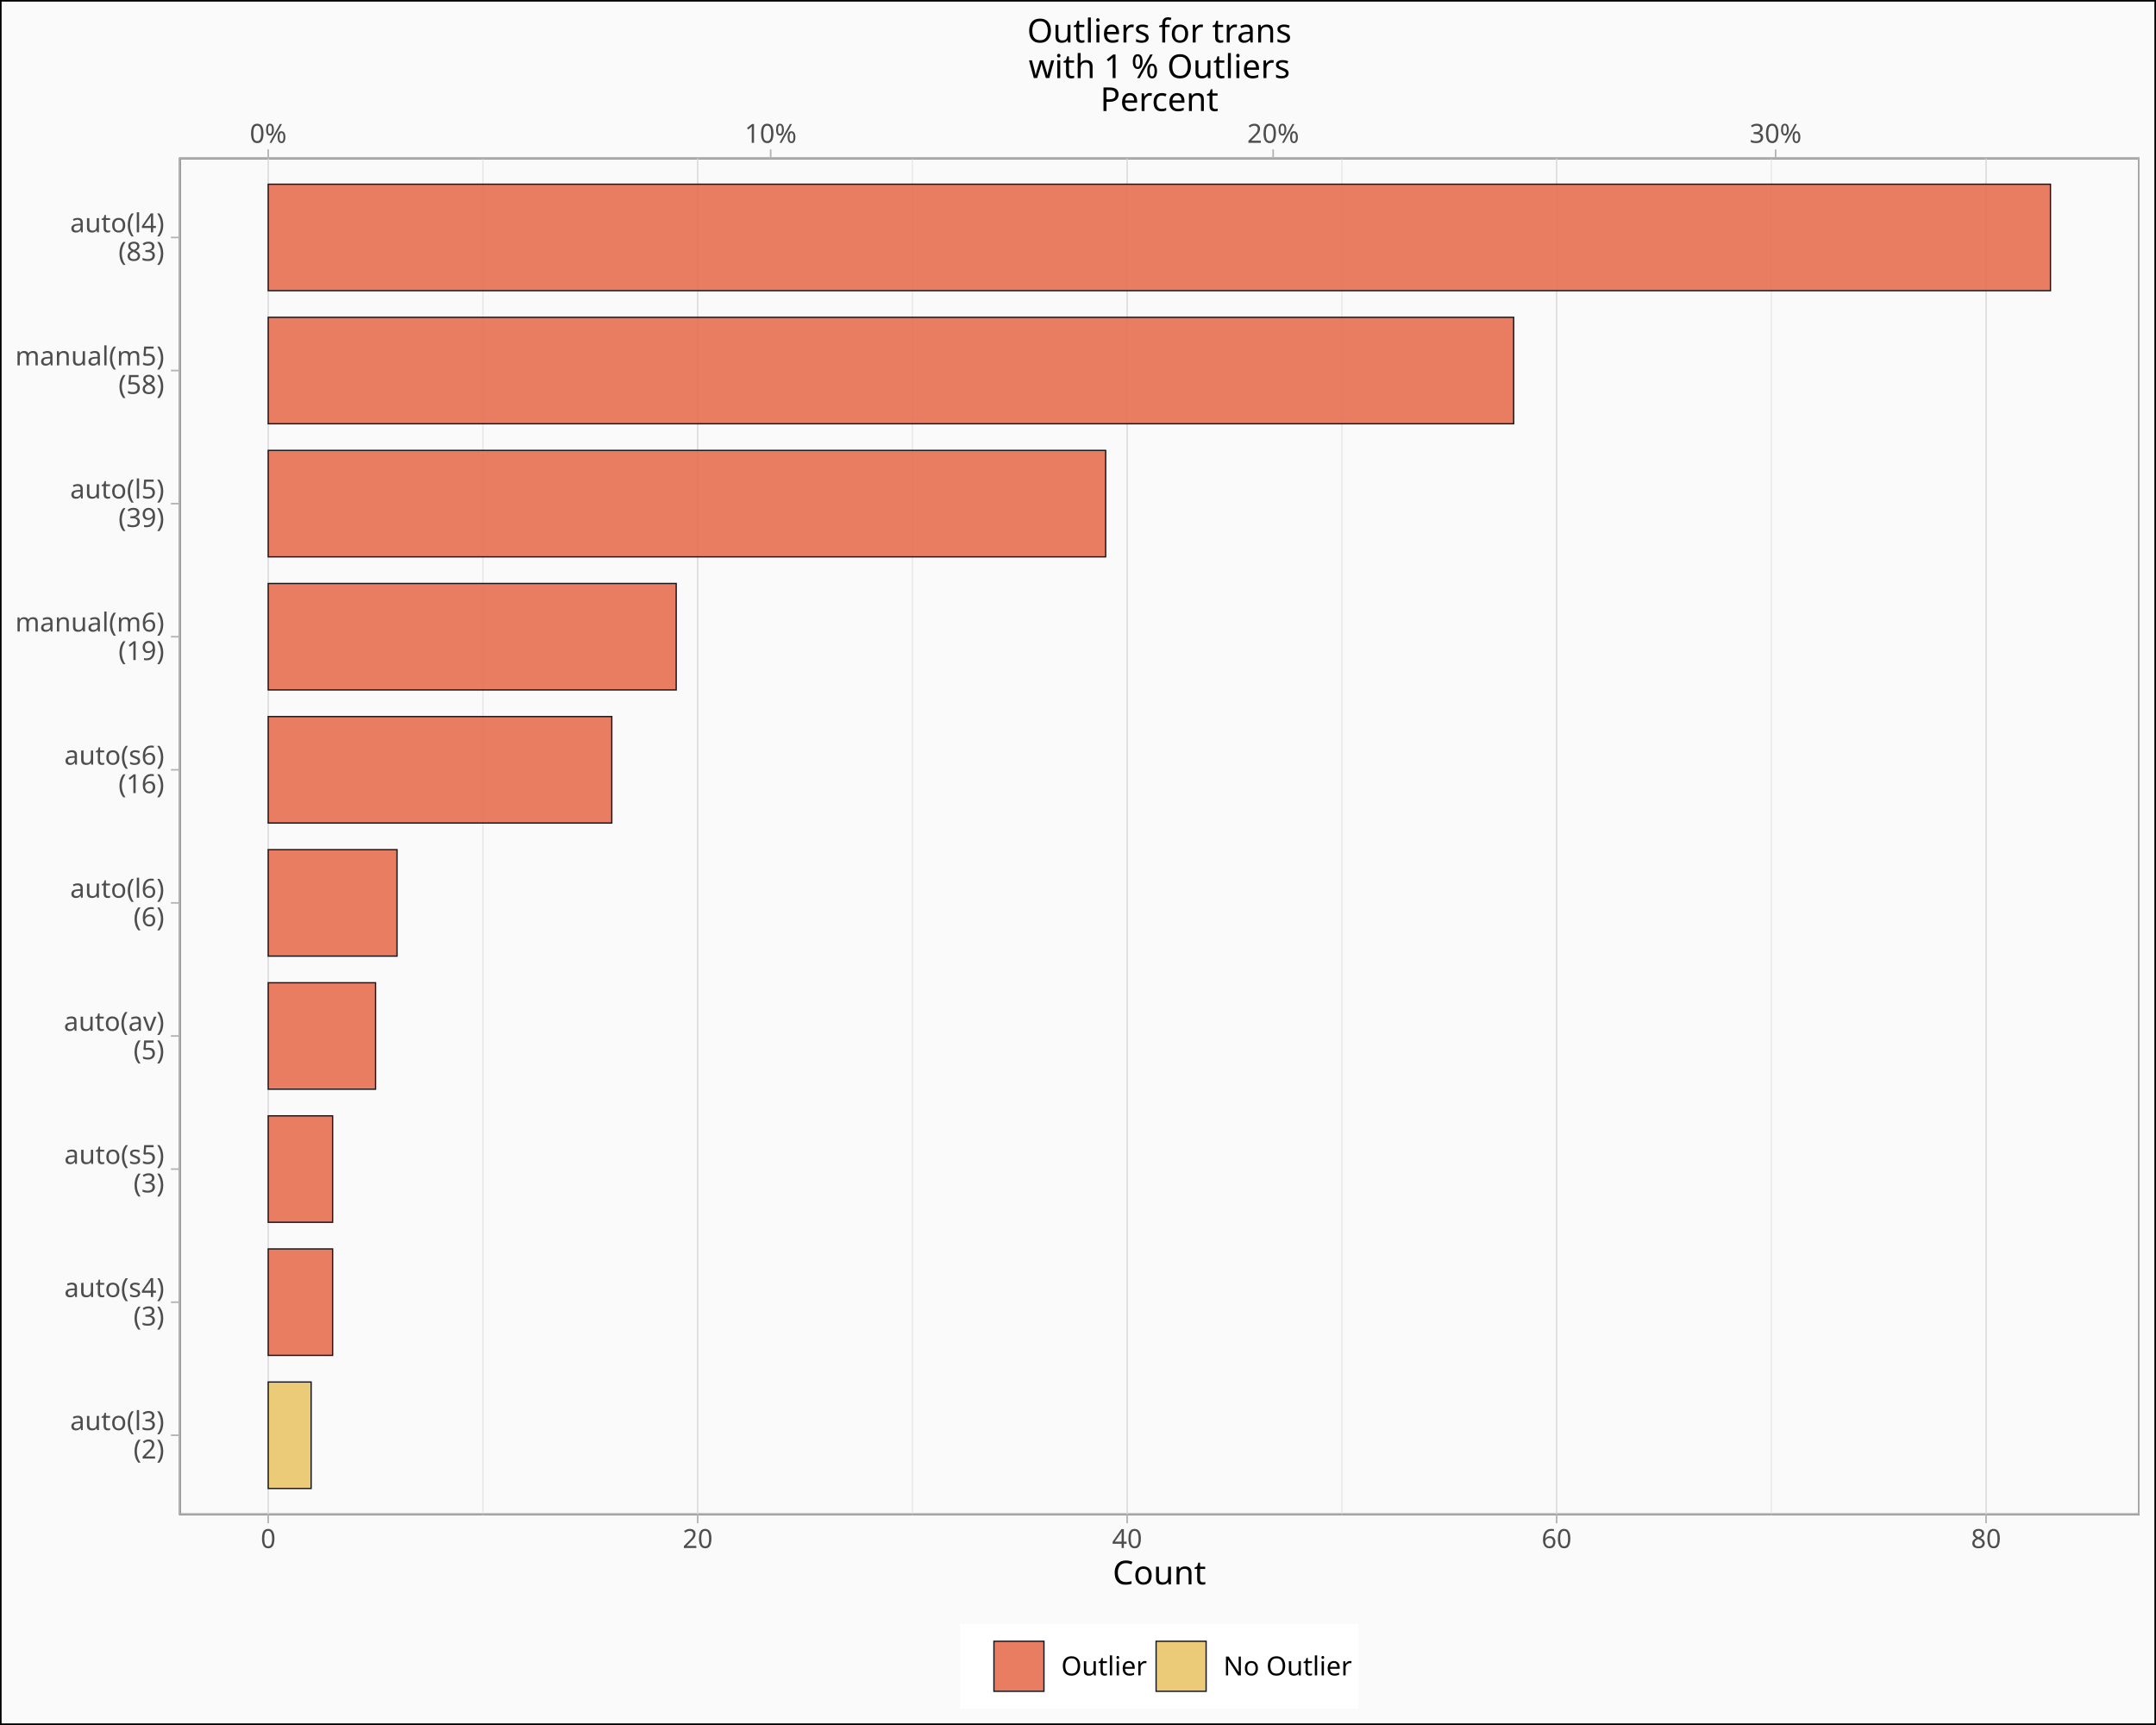
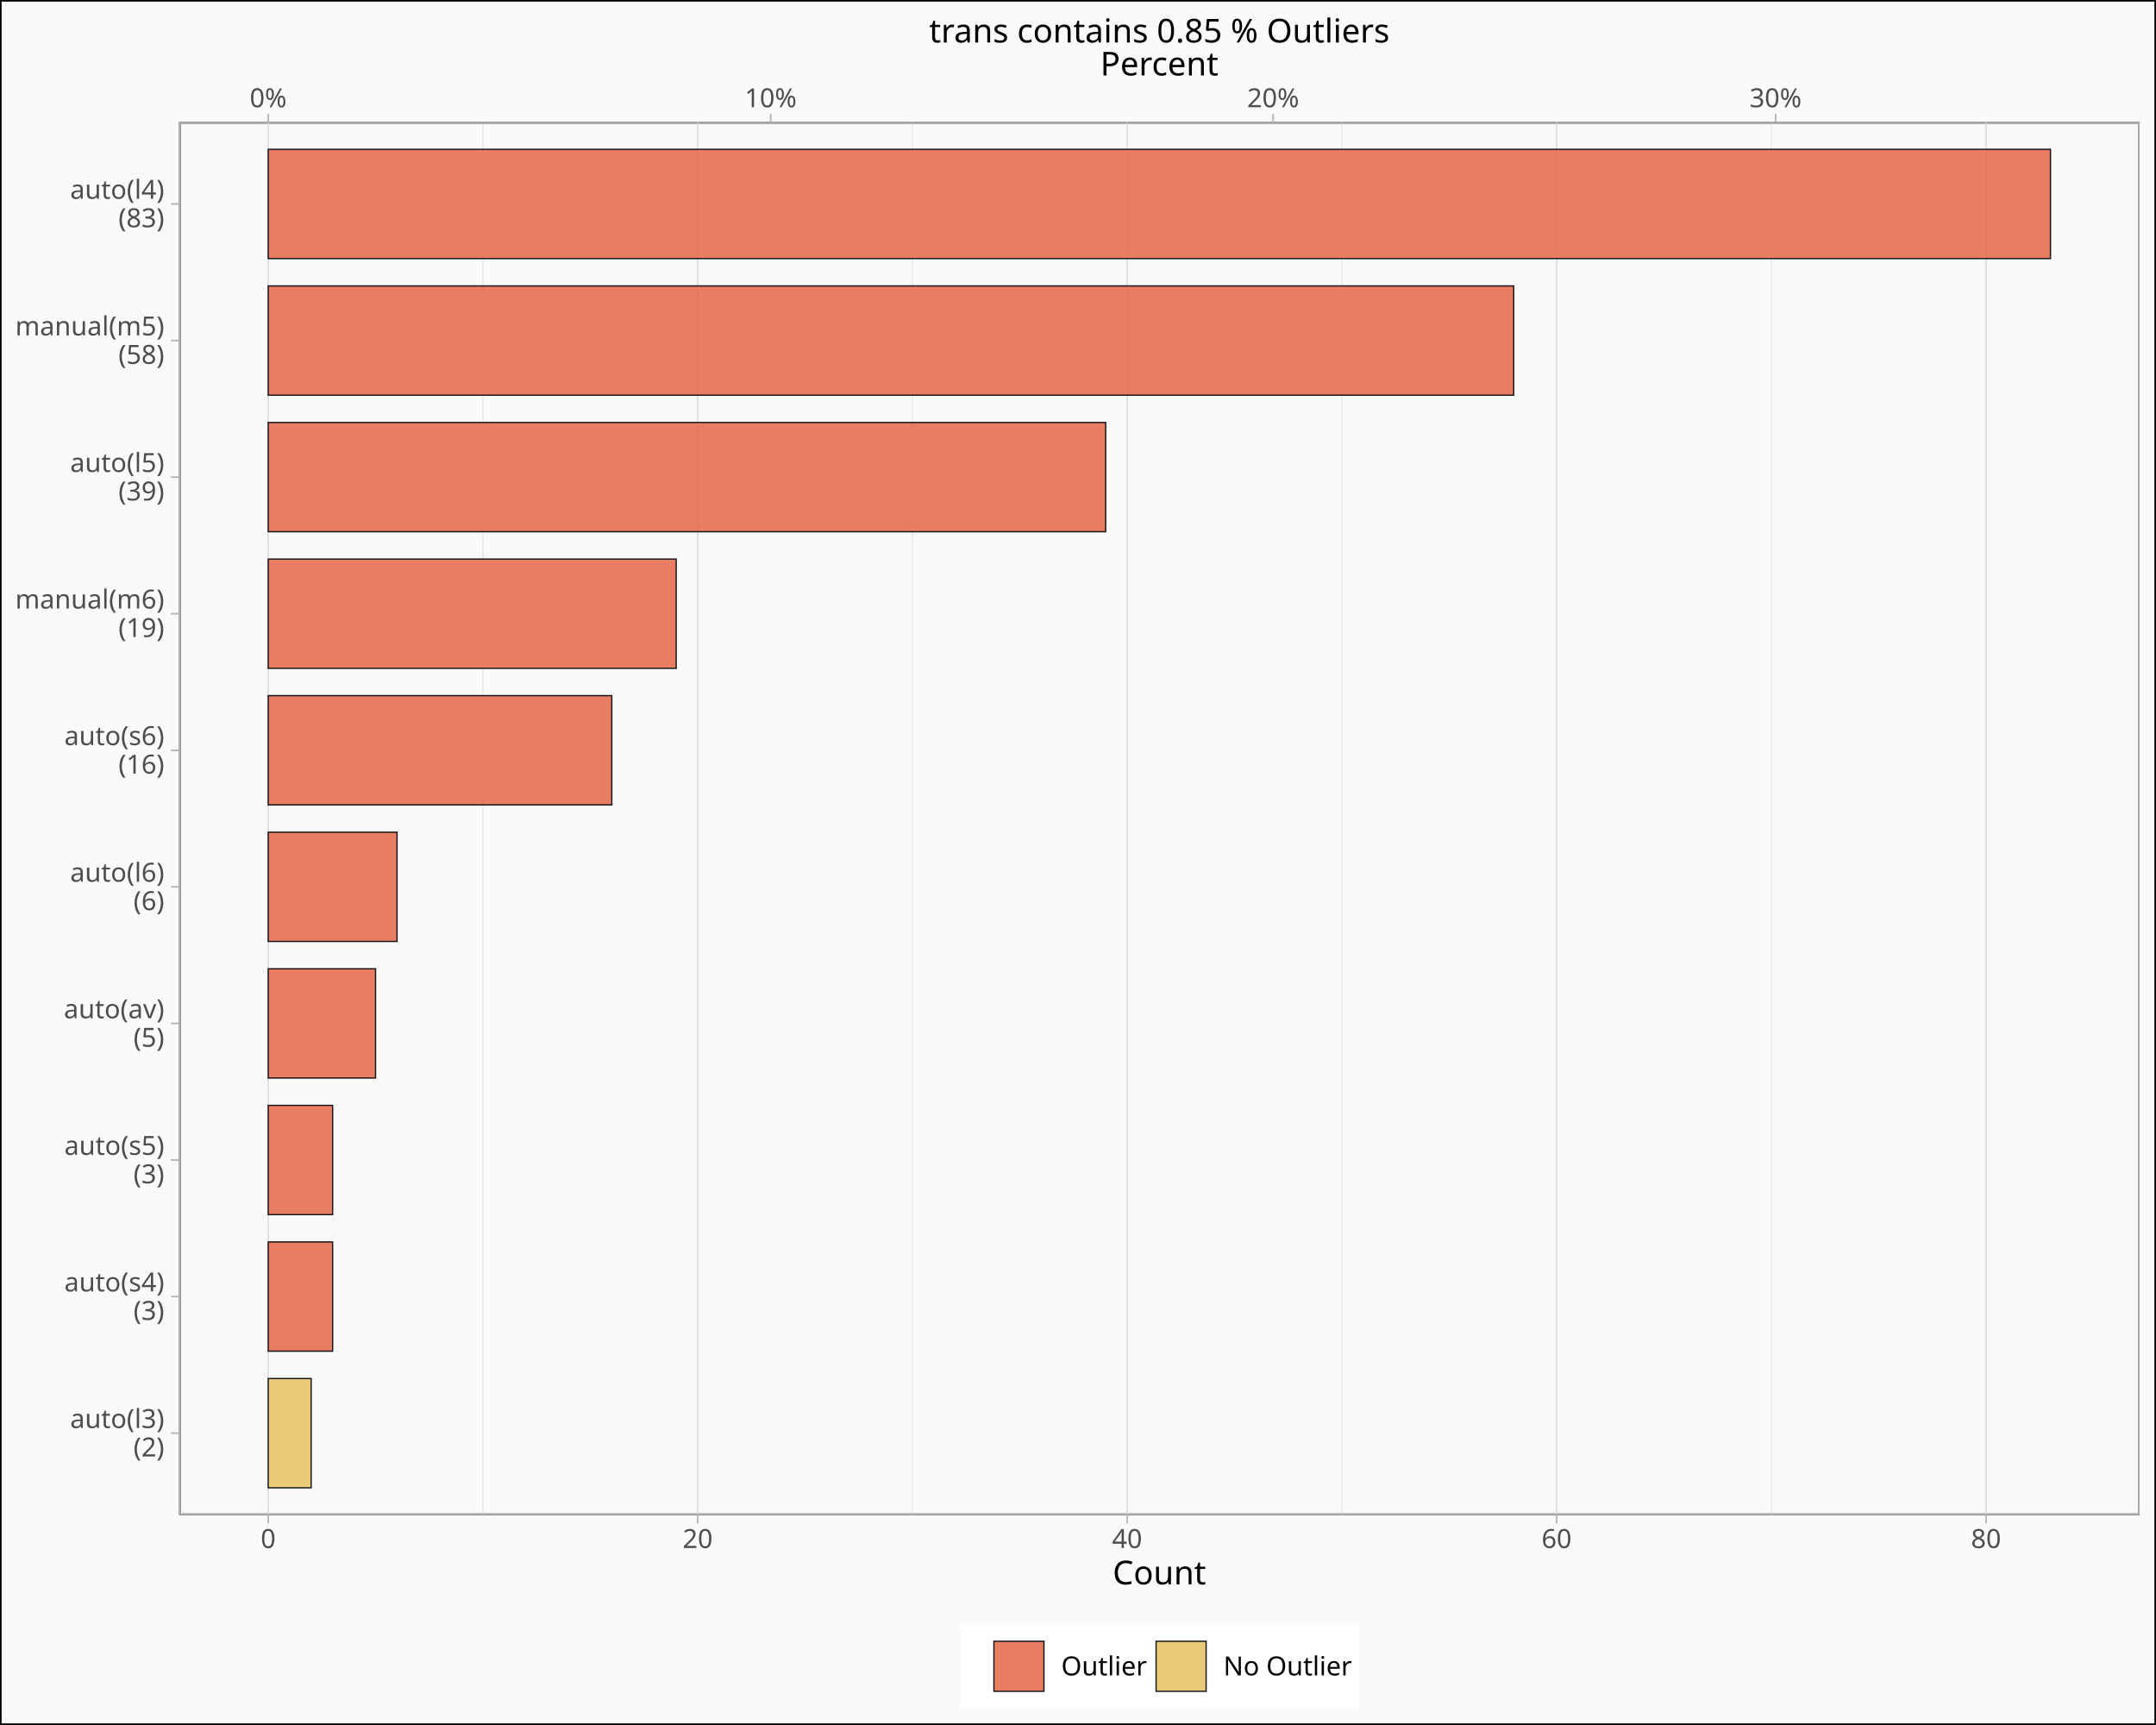
<svg xmlns="http://www.w3.org/2000/svg" class="svglite" data-engine-version="2.0" width="720.00pt" height="576.00pt" viewBox="0 0 720.00 576.00">
  <defs>
    <style type="text/css">
    .svglite line, .svglite polyline, .svglite polygon, .svglite path, .svglite rect, .svglite circle {
      fill: none;
      stroke: #000000;
      stroke-linecap: round;
      stroke-linejoin: round;
      stroke-miterlimit: 10.00;
    }
  </style>
  </defs>
  <rect width="100%" height="100%" style="stroke: none; fill: #FFFFFF;" />
  <defs>
    <clipPath id="cpMC4wMHw3MjAuMDB8MC4wMHw1NzYuMDA=">
      <rect x="0.00" y="0.00" width="720.00" height="576.00" />
    </clipPath>
  </defs>
  <g clip-path="url(#cpMC4wMHw3MjAuMDB8MC4wMHw1NzYuMDA=)">
    <rect x="0.00" y="0.00" width="720.00" height="576.00" style="stroke-width: 1.07; fill: #FAFAFA;" />
  </g>
  <defs>
-     <clipPath id="cpNTkuODF8NzE0LjUyfDUyLjYyfDUwNS45MQ==">
-       <rect x="59.81" y="52.62" width="654.71" height="453.29" />
+     <clipPath id="cpNTkuODF8NzE0LjUyfDQwLjc0fDUwNS45MQ==">
+       <rect x="59.81" y="40.74" width="654.71" height="465.17" />
    </clipPath>
  </defs>
-   <g clip-path="url(#cpNTkuODF8NzE0LjUyfDUyLjYyfDUwNS45MQ==)">
-     <rect x="59.81" y="52.62" width="654.71" height="453.29" style="stroke-width: 1.07; fill: #FAFAFA;" />
-     <polyline points="161.28,505.91 161.28,52.62 " style="stroke-width: 0.27; stroke: #DEDEDE; stroke-linecap: butt;" />
-     <polyline points="304.70,505.91 304.70,52.62 " style="stroke-width: 0.27; stroke: #DEDEDE; stroke-linecap: butt;" />
-     <polyline points="448.12,505.91 448.12,52.62 " style="stroke-width: 0.27; stroke: #DEDEDE; stroke-linecap: butt;" />
-     <polyline points="591.54,505.91 591.54,52.62 " style="stroke-width: 0.27; stroke: #DEDEDE; stroke-linecap: butt;" />
-     <polyline points="89.57,505.91 89.57,52.62 " style="stroke-width: 0.53; stroke: #DEDEDE; stroke-linecap: butt;" />
-     <polyline points="232.99,505.91 232.99,52.62 " style="stroke-width: 0.53; stroke: #DEDEDE; stroke-linecap: butt;" />
-     <polyline points="376.41,505.91 376.41,52.62 " style="stroke-width: 0.53; stroke: #DEDEDE; stroke-linecap: butt;" />
-     <polyline points="519.83,505.91 519.83,52.62 " style="stroke-width: 0.53; stroke: #DEDEDE; stroke-linecap: butt;" />
-     <polyline points="663.25,505.91 663.25,52.62 " style="stroke-width: 0.53; stroke: #DEDEDE; stroke-linecap: butt;" />
-     <rect x="89.57" y="328.15" width="35.85" height="35.55" style="stroke-width: 0.43; stroke: #16161D; stroke-linecap: butt; stroke-linejoin: miter; fill: #E76F51; fill-opacity: 0.90;" />
-     <rect x="89.57" y="461.47" width="14.34" height="35.55" style="stroke-width: 0.43; stroke: #16161D; stroke-linecap: butt; stroke-linejoin: miter; fill: #E9C46A; fill-opacity: 0.90;" />
-     <rect x="89.57" y="61.51" width="595.19" height="35.55" style="stroke-width: 0.43; stroke: #16161D; stroke-linecap: butt; stroke-linejoin: miter; fill: #E76F51; fill-opacity: 0.90;" />
-     <rect x="89.57" y="150.39" width="279.67" height="35.55" style="stroke-width: 0.43; stroke: #16161D; stroke-linecap: butt; stroke-linejoin: miter; fill: #E76F51; fill-opacity: 0.90;" />
-     <rect x="89.57" y="283.71" width="43.03" height="35.55" style="stroke-width: 0.43; stroke: #16161D; stroke-linecap: butt; stroke-linejoin: miter; fill: #E76F51; fill-opacity: 0.90;" />
-     <rect x="89.57" y="417.03" width="21.51" height="35.55" style="stroke-width: 0.43; stroke: #16161D; stroke-linecap: butt; stroke-linejoin: miter; fill: #E76F51; fill-opacity: 0.90;" />
-     <rect x="89.57" y="372.59" width="21.51" height="35.55" style="stroke-width: 0.43; stroke: #16161D; stroke-linecap: butt; stroke-linejoin: miter; fill: #E76F51; fill-opacity: 0.90;" />
-     <rect x="89.57" y="239.27" width="114.74" height="35.55" style="stroke-width: 0.43; stroke: #16161D; stroke-linecap: butt; stroke-linejoin: miter; fill: #E76F51; fill-opacity: 0.90;" />
-     <rect x="89.57" y="105.95" width="415.92" height="35.55" style="stroke-width: 0.43; stroke: #16161D; stroke-linecap: butt; stroke-linejoin: miter; fill: #E76F51; fill-opacity: 0.90;" />
-     <rect x="89.57" y="194.83" width="136.25" height="35.55" style="stroke-width: 0.43; stroke: #16161D; stroke-linecap: butt; stroke-linejoin: miter; fill: #E76F51; fill-opacity: 0.90;" />
-     <rect x="59.81" y="52.62" width="654.71" height="453.29" style="stroke-width: 1.07; stroke: #B3B3B3;" />
+   <g clip-path="url(#cpNTkuODF8NzE0LjUyfDQwLjc0fDUwNS45MQ==)">
+     <rect x="59.81" y="40.74" width="654.71" height="465.17" style="stroke-width: 1.07; fill: #FAFAFA;" />
+     <polyline points="161.28,505.91 161.28,40.74 " style="stroke-width: 0.27; stroke: #DEDEDE; stroke-linecap: butt;" />
+     <polyline points="304.70,505.91 304.70,40.74 " style="stroke-width: 0.27; stroke: #DEDEDE; stroke-linecap: butt;" />
+     <polyline points="448.12,505.91 448.12,40.74 " style="stroke-width: 0.27; stroke: #DEDEDE; stroke-linecap: butt;" />
+     <polyline points="591.54,505.91 591.54,40.74 " style="stroke-width: 0.27; stroke: #DEDEDE; stroke-linecap: butt;" />
+     <polyline points="89.57,505.91 89.57,40.74 " style="stroke-width: 0.53; stroke: #DEDEDE; stroke-linecap: butt;" />
+     <polyline points="232.99,505.91 232.99,40.74 " style="stroke-width: 0.53; stroke: #DEDEDE; stroke-linecap: butt;" />
+     <polyline points="376.41,505.91 376.41,40.74 " style="stroke-width: 0.53; stroke: #DEDEDE; stroke-linecap: butt;" />
+     <polyline points="519.83,505.91 519.83,40.74 " style="stroke-width: 0.53; stroke: #DEDEDE; stroke-linecap: butt;" />
+     <polyline points="663.25,505.91 663.25,40.74 " style="stroke-width: 0.53; stroke: #DEDEDE; stroke-linecap: butt;" />
+     <rect x="89.57" y="323.49" width="35.85" height="36.48" style="stroke-width: 0.43; stroke: #16161D; stroke-linecap: butt; stroke-linejoin: miter; fill: #E76F51; fill-opacity: 0.90;" />
+     <rect x="89.57" y="460.31" width="14.34" height="36.48" style="stroke-width: 0.43; stroke: #16161D; stroke-linecap: butt; stroke-linejoin: miter; fill: #E9C46A; fill-opacity: 0.90;" />
+     <rect x="89.57" y="49.86" width="595.19" height="36.48" style="stroke-width: 0.43; stroke: #16161D; stroke-linecap: butt; stroke-linejoin: miter; fill: #E76F51; fill-opacity: 0.90;" />
+     <rect x="89.57" y="141.07" width="279.67" height="36.48" style="stroke-width: 0.43; stroke: #16161D; stroke-linecap: butt; stroke-linejoin: miter; fill: #E76F51; fill-opacity: 0.90;" />
+     <rect x="89.57" y="277.89" width="43.03" height="36.48" style="stroke-width: 0.43; stroke: #16161D; stroke-linecap: butt; stroke-linejoin: miter; fill: #E76F51; fill-opacity: 0.90;" />
+     <rect x="89.57" y="414.70" width="21.51" height="36.48" style="stroke-width: 0.43; stroke: #16161D; stroke-linecap: butt; stroke-linejoin: miter; fill: #E76F51; fill-opacity: 0.90;" />
+     <rect x="89.57" y="369.10" width="21.51" height="36.48" style="stroke-width: 0.43; stroke: #16161D; stroke-linecap: butt; stroke-linejoin: miter; fill: #E76F51; fill-opacity: 0.90;" />
+     <rect x="89.57" y="232.28" width="114.74" height="36.48" style="stroke-width: 0.43; stroke: #16161D; stroke-linecap: butt; stroke-linejoin: miter; fill: #E76F51; fill-opacity: 0.90;" />
+     <rect x="89.57" y="95.47" width="415.92" height="36.48" style="stroke-width: 0.43; stroke: #16161D; stroke-linecap: butt; stroke-linejoin: miter; fill: #E76F51; fill-opacity: 0.90;" />
+     <rect x="89.57" y="186.68" width="136.25" height="36.48" style="stroke-width: 0.43; stroke: #16161D; stroke-linecap: butt; stroke-linejoin: miter; fill: #E76F51; fill-opacity: 0.90;" />
+     <rect x="59.81" y="40.74" width="654.71" height="465.17" style="stroke-width: 1.07; stroke: #B3B3B3;" />
  </g>
  <g clip-path="url(#cpMC4wMHw3MjAuMDB8MC4wMHw1NzYuMDA=)">
-     <text x="89.57" y="47.69" text-anchor="middle" style="font-size: 8.80px; fill: #4D4D4D; font-family: sans;" textLength="12.72px" lengthAdjust="spacingAndGlyphs">0%</text>
-     <text x="257.37" y="47.69" text-anchor="middle" style="font-size: 8.80px; fill: #4D4D4D; font-family: sans;" textLength="17.61px" lengthAdjust="spacingAndGlyphs">10%</text>
-     <text x="425.17" y="47.69" text-anchor="middle" style="font-size: 8.80px; fill: #4D4D4D; font-family: sans;" textLength="17.61px" lengthAdjust="spacingAndGlyphs">20%</text>
-     <text x="592.97" y="47.69" text-anchor="middle" style="font-size: 8.80px; fill: #4D4D4D; font-family: sans;" textLength="17.61px" lengthAdjust="spacingAndGlyphs">30%</text>
-     <polyline points="89.57,52.62 89.57,49.88 " style="stroke-width: 0.53; stroke: #B3B3B3; stroke-linecap: butt;" />
-     <polyline points="257.37,52.62 257.37,49.88 " style="stroke-width: 0.53; stroke: #B3B3B3; stroke-linecap: butt;" />
-     <polyline points="425.17,52.62 425.17,49.88 " style="stroke-width: 0.53; stroke: #B3B3B3; stroke-linecap: butt;" />
-     <polyline points="592.97,52.62 592.97,49.88 " style="stroke-width: 0.53; stroke: #B3B3B3; stroke-linecap: butt;" />
-     <text x="54.88" y="477.53" text-anchor="end" style="font-size: 8.80px; fill: #4D4D4D; font-family: sans;" textLength="32.28px" lengthAdjust="spacingAndGlyphs">auto(l3) </text>
-     <text x="54.88" y="487.03" text-anchor="end" style="font-size: 8.80px; fill: #4D4D4D; font-family: sans;" textLength="10.76px" lengthAdjust="spacingAndGlyphs">(2)</text>
-     <text x="54.88" y="433.09" text-anchor="end" style="font-size: 8.80px; fill: #4D4D4D; font-family: sans;" textLength="34.73px" lengthAdjust="spacingAndGlyphs">auto(s4) </text>
-     <text x="54.88" y="442.59" text-anchor="end" style="font-size: 8.80px; fill: #4D4D4D; font-family: sans;" textLength="10.76px" lengthAdjust="spacingAndGlyphs">(3)</text>
-     <text x="54.88" y="388.65" text-anchor="end" style="font-size: 8.80px; fill: #4D4D4D; font-family: sans;" textLength="34.73px" lengthAdjust="spacingAndGlyphs">auto(s5) </text>
-     <text x="54.88" y="398.15" text-anchor="end" style="font-size: 8.80px; fill: #4D4D4D; font-family: sans;" textLength="10.76px" lengthAdjust="spacingAndGlyphs">(3)</text>
-     <text x="54.88" y="344.20" text-anchor="end" style="font-size: 8.80px; fill: #4D4D4D; font-family: sans;" textLength="34.73px" lengthAdjust="spacingAndGlyphs">auto(av) </text>
-     <text x="54.88" y="353.71" text-anchor="end" style="font-size: 8.80px; fill: #4D4D4D; font-family: sans;" textLength="10.76px" lengthAdjust="spacingAndGlyphs">(5)</text>
-     <text x="54.88" y="299.76" text-anchor="end" style="font-size: 8.80px; fill: #4D4D4D; font-family: sans;" textLength="32.28px" lengthAdjust="spacingAndGlyphs">auto(l6) </text>
-     <text x="54.88" y="309.27" text-anchor="end" style="font-size: 8.80px; fill: #4D4D4D; font-family: sans;" textLength="10.76px" lengthAdjust="spacingAndGlyphs">(6)</text>
-     <text x="54.88" y="255.32" text-anchor="end" style="font-size: 8.80px; fill: #4D4D4D; font-family: sans;" textLength="34.73px" lengthAdjust="spacingAndGlyphs">auto(s6) </text>
-     <text x="54.88" y="264.83" text-anchor="end" style="font-size: 8.80px; fill: #4D4D4D; font-family: sans;" textLength="15.65px" lengthAdjust="spacingAndGlyphs">(16)</text>
-     <text x="54.88" y="210.88" text-anchor="end" style="font-size: 8.80px; fill: #4D4D4D; font-family: sans;" textLength="49.40px" lengthAdjust="spacingAndGlyphs">manual(m6) </text>
-     <text x="54.88" y="220.39" text-anchor="end" style="font-size: 8.80px; fill: #4D4D4D; font-family: sans;" textLength="15.65px" lengthAdjust="spacingAndGlyphs">(19)</text>
-     <text x="54.88" y="166.44" text-anchor="end" style="font-size: 8.80px; fill: #4D4D4D; font-family: sans;" textLength="32.28px" lengthAdjust="spacingAndGlyphs">auto(l5) </text>
-     <text x="54.88" y="175.95" text-anchor="end" style="font-size: 8.80px; fill: #4D4D4D; font-family: sans;" textLength="15.65px" lengthAdjust="spacingAndGlyphs">(39)</text>
-     <text x="54.88" y="122.00" text-anchor="end" style="font-size: 8.80px; fill: #4D4D4D; font-family: sans;" textLength="49.40px" lengthAdjust="spacingAndGlyphs">manual(m5) </text>
-     <text x="54.88" y="131.51" text-anchor="end" style="font-size: 8.80px; fill: #4D4D4D; font-family: sans;" textLength="15.65px" lengthAdjust="spacingAndGlyphs">(58)</text>
-     <text x="54.88" y="77.56" text-anchor="end" style="font-size: 8.80px; fill: #4D4D4D; font-family: sans;" textLength="32.28px" lengthAdjust="spacingAndGlyphs">auto(l4) </text>
-     <text x="54.88" y="87.07" text-anchor="end" style="font-size: 8.80px; fill: #4D4D4D; font-family: sans;" textLength="15.65px" lengthAdjust="spacingAndGlyphs">(83)</text>
-     <polyline points="57.07,479.25 59.81,479.25 " style="stroke-width: 0.53; stroke: #B3B3B3; stroke-linecap: butt;" />
-     <polyline points="57.07,434.81 59.81,434.81 " style="stroke-width: 0.53; stroke: #B3B3B3; stroke-linecap: butt;" />
-     <polyline points="57.07,390.37 59.81,390.37 " style="stroke-width: 0.53; stroke: #B3B3B3; stroke-linecap: butt;" />
-     <polyline points="57.07,345.93 59.81,345.93 " style="stroke-width: 0.53; stroke: #B3B3B3; stroke-linecap: butt;" />
-     <polyline points="57.07,301.49 59.81,301.49 " style="stroke-width: 0.53; stroke: #B3B3B3; stroke-linecap: butt;" />
-     <polyline points="57.07,257.05 59.81,257.05 " style="stroke-width: 0.53; stroke: #B3B3B3; stroke-linecap: butt;" />
-     <polyline points="57.07,212.61 59.81,212.61 " style="stroke-width: 0.53; stroke: #B3B3B3; stroke-linecap: butt;" />
-     <polyline points="57.07,168.17 59.81,168.17 " style="stroke-width: 0.53; stroke: #B3B3B3; stroke-linecap: butt;" />
-     <polyline points="57.07,123.73 59.81,123.73 " style="stroke-width: 0.53; stroke: #B3B3B3; stroke-linecap: butt;" />
-     <polyline points="57.07,79.29 59.81,79.29 " style="stroke-width: 0.53; stroke: #B3B3B3; stroke-linecap: butt;" />
+     <text x="89.57" y="35.81" text-anchor="middle" style="font-size: 8.80px; fill: #4D4D4D; font-family: sans;" textLength="12.72px" lengthAdjust="spacingAndGlyphs">0%</text>
+     <text x="257.37" y="35.81" text-anchor="middle" style="font-size: 8.80px; fill: #4D4D4D; font-family: sans;" textLength="17.61px" lengthAdjust="spacingAndGlyphs">10%</text>
+     <text x="425.17" y="35.81" text-anchor="middle" style="font-size: 8.80px; fill: #4D4D4D; font-family: sans;" textLength="17.61px" lengthAdjust="spacingAndGlyphs">20%</text>
+     <text x="592.97" y="35.81" text-anchor="middle" style="font-size: 8.80px; fill: #4D4D4D; font-family: sans;" textLength="17.61px" lengthAdjust="spacingAndGlyphs">30%</text>
+     <polyline points="89.57,40.74 89.57,38.00 " style="stroke-width: 0.53; stroke: #B3B3B3; stroke-linecap: butt;" />
+     <polyline points="257.37,40.74 257.37,38.00 " style="stroke-width: 0.53; stroke: #B3B3B3; stroke-linecap: butt;" />
+     <polyline points="425.17,40.74 425.17,38.00 " style="stroke-width: 0.53; stroke: #B3B3B3; stroke-linecap: butt;" />
+     <polyline points="592.97,40.74 592.97,38.00 " style="stroke-width: 0.53; stroke: #B3B3B3; stroke-linecap: butt;" />
+     <text x="54.88" y="476.83" text-anchor="end" style="font-size: 8.80px; fill: #4D4D4D; font-family: sans;" textLength="32.28px" lengthAdjust="spacingAndGlyphs">auto(l3) </text>
+     <text x="54.88" y="486.33" text-anchor="end" style="font-size: 8.80px; fill: #4D4D4D; font-family: sans;" textLength="10.76px" lengthAdjust="spacingAndGlyphs">(2)</text>
+     <text x="54.88" y="431.22" text-anchor="end" style="font-size: 8.80px; fill: #4D4D4D; font-family: sans;" textLength="34.73px" lengthAdjust="spacingAndGlyphs">auto(s4) </text>
+     <text x="54.88" y="440.73" text-anchor="end" style="font-size: 8.80px; fill: #4D4D4D; font-family: sans;" textLength="10.76px" lengthAdjust="spacingAndGlyphs">(3)</text>
+     <text x="54.88" y="385.62" text-anchor="end" style="font-size: 8.80px; fill: #4D4D4D; font-family: sans;" textLength="34.73px" lengthAdjust="spacingAndGlyphs">auto(s5) </text>
+     <text x="54.88" y="395.12" text-anchor="end" style="font-size: 8.80px; fill: #4D4D4D; font-family: sans;" textLength="10.76px" lengthAdjust="spacingAndGlyphs">(3)</text>
+     <text x="54.88" y="340.01" text-anchor="end" style="font-size: 8.80px; fill: #4D4D4D; font-family: sans;" textLength="34.73px" lengthAdjust="spacingAndGlyphs">auto(av) </text>
+     <text x="54.88" y="349.52" text-anchor="end" style="font-size: 8.80px; fill: #4D4D4D; font-family: sans;" textLength="10.76px" lengthAdjust="spacingAndGlyphs">(5)</text>
+     <text x="54.88" y="294.41" text-anchor="end" style="font-size: 8.80px; fill: #4D4D4D; font-family: sans;" textLength="32.28px" lengthAdjust="spacingAndGlyphs">auto(l6) </text>
+     <text x="54.88" y="303.91" text-anchor="end" style="font-size: 8.80px; fill: #4D4D4D; font-family: sans;" textLength="10.76px" lengthAdjust="spacingAndGlyphs">(6)</text>
+     <text x="54.88" y="248.80" text-anchor="end" style="font-size: 8.80px; fill: #4D4D4D; font-family: sans;" textLength="34.73px" lengthAdjust="spacingAndGlyphs">auto(s6) </text>
+     <text x="54.88" y="258.31" text-anchor="end" style="font-size: 8.80px; fill: #4D4D4D; font-family: sans;" textLength="15.65px" lengthAdjust="spacingAndGlyphs">(16)</text>
+     <text x="54.88" y="203.20" text-anchor="end" style="font-size: 8.80px; fill: #4D4D4D; font-family: sans;" textLength="49.40px" lengthAdjust="spacingAndGlyphs">manual(m6) </text>
+     <text x="54.88" y="212.70" text-anchor="end" style="font-size: 8.80px; fill: #4D4D4D; font-family: sans;" textLength="15.65px" lengthAdjust="spacingAndGlyphs">(19)</text>
+     <text x="54.88" y="157.59" text-anchor="end" style="font-size: 8.80px; fill: #4D4D4D; font-family: sans;" textLength="32.28px" lengthAdjust="spacingAndGlyphs">auto(l5) </text>
+     <text x="54.88" y="167.10" text-anchor="end" style="font-size: 8.80px; fill: #4D4D4D; font-family: sans;" textLength="15.65px" lengthAdjust="spacingAndGlyphs">(39)</text>
+     <text x="54.88" y="111.99" text-anchor="end" style="font-size: 8.80px; fill: #4D4D4D; font-family: sans;" textLength="49.40px" lengthAdjust="spacingAndGlyphs">manual(m5) </text>
+     <text x="54.88" y="121.49" text-anchor="end" style="font-size: 8.80px; fill: #4D4D4D; font-family: sans;" textLength="15.65px" lengthAdjust="spacingAndGlyphs">(58)</text>
+     <text x="54.88" y="66.38" text-anchor="end" style="font-size: 8.80px; fill: #4D4D4D; font-family: sans;" textLength="32.28px" lengthAdjust="spacingAndGlyphs">auto(l4) </text>
+     <text x="54.88" y="75.88" text-anchor="end" style="font-size: 8.80px; fill: #4D4D4D; font-family: sans;" textLength="15.65px" lengthAdjust="spacingAndGlyphs">(83)</text>
+     <polyline points="57.07,478.55 59.81,478.55 " style="stroke-width: 0.53; stroke: #B3B3B3; stroke-linecap: butt;" />
+     <polyline points="57.07,432.95 59.81,432.95 " style="stroke-width: 0.53; stroke: #B3B3B3; stroke-linecap: butt;" />
+     <polyline points="57.07,387.34 59.81,387.34 " style="stroke-width: 0.53; stroke: #B3B3B3; stroke-linecap: butt;" />
+     <polyline points="57.07,341.74 59.81,341.74 " style="stroke-width: 0.53; stroke: #B3B3B3; stroke-linecap: butt;" />
+     <polyline points="57.07,296.13 59.81,296.13 " style="stroke-width: 0.53; stroke: #B3B3B3; stroke-linecap: butt;" />
+     <polyline points="57.07,250.53 59.81,250.53 " style="stroke-width: 0.53; stroke: #B3B3B3; stroke-linecap: butt;" />
+     <polyline points="57.07,204.92 59.81,204.92 " style="stroke-width: 0.53; stroke: #B3B3B3; stroke-linecap: butt;" />
+     <polyline points="57.07,159.31 59.81,159.31 " style="stroke-width: 0.53; stroke: #B3B3B3; stroke-linecap: butt;" />
+     <polyline points="57.07,113.71 59.81,113.71 " style="stroke-width: 0.53; stroke: #B3B3B3; stroke-linecap: butt;" />
+     <polyline points="57.07,68.10 59.81,68.10 " style="stroke-width: 0.53; stroke: #B3B3B3; stroke-linecap: butt;" />
    <polyline points="89.57,508.65 89.57,505.91 " style="stroke-width: 0.53; stroke: #B3B3B3; stroke-linecap: butt;" />
    <polyline points="232.99,508.65 232.99,505.91 " style="stroke-width: 0.53; stroke: #B3B3B3; stroke-linecap: butt;" />
    <polyline points="376.41,508.65 376.41,505.91 " style="stroke-width: 0.53; stroke: #B3B3B3; stroke-linecap: butt;" />
    <polyline points="519.83,508.65 519.83,505.91 " style="stroke-width: 0.53; stroke: #B3B3B3; stroke-linecap: butt;" />
    <polyline points="663.25,508.65 663.25,505.91 " style="stroke-width: 0.53; stroke: #B3B3B3; stroke-linecap: butt;" />
    <text x="89.57" y="516.90" text-anchor="middle" style="font-size: 8.80px; fill: #4D4D4D; font-family: sans;" textLength="4.89px" lengthAdjust="spacingAndGlyphs">0</text>
    <text x="232.99" y="516.90" text-anchor="middle" style="font-size: 8.80px; fill: #4D4D4D; font-family: sans;" textLength="9.79px" lengthAdjust="spacingAndGlyphs">20</text>
    <text x="376.41" y="516.90" text-anchor="middle" style="font-size: 8.80px; fill: #4D4D4D; font-family: sans;" textLength="9.79px" lengthAdjust="spacingAndGlyphs">40</text>
    <text x="519.83" y="516.90" text-anchor="middle" style="font-size: 8.80px; fill: #4D4D4D; font-family: sans;" textLength="9.79px" lengthAdjust="spacingAndGlyphs">60</text>
    <text x="663.25" y="516.90" text-anchor="middle" style="font-size: 8.80px; fill: #4D4D4D; font-family: sans;" textLength="9.79px" lengthAdjust="spacingAndGlyphs">80</text>
-     <text x="387.17" y="37.07" text-anchor="middle" style="font-size: 11.00px; font-family: sans;" textLength="37.92px" lengthAdjust="spacingAndGlyphs">Percent</text>
+     <text x="387.17" y="25.19" text-anchor="middle" style="font-size: 11.00px; font-family: sans;" textLength="37.92px" lengthAdjust="spacingAndGlyphs">Percent</text>
    <text x="387.17" y="529.04" text-anchor="middle" style="font-size: 11.00px; font-family: sans;" textLength="29.36px" lengthAdjust="spacingAndGlyphs">Count</text>
    <rect x="320.68" y="542.28" width="132.97" height="28.24" style="stroke-width: 1.07; stroke: none; fill: #FFFFFF;" />
    <rect x="331.64" y="547.76" width="17.28" height="17.28" style="stroke-width: 1.07; stroke: none; fill: #FFFFFF;" />
    <rect x="331.92" y="548.04" width="16.71" height="16.71" style="stroke-width: 0.43; stroke: #16161D; stroke-linecap: butt; stroke-linejoin: miter; fill: #E76F51; fill-opacity: 0.90;" />
    <rect x="385.80" y="547.76" width="17.28" height="17.28" style="stroke-width: 1.07; stroke: none; fill: #FFFFFF;" />
    <rect x="386.08" y="548.04" width="16.71" height="16.71" style="stroke-width: 0.43; stroke: #16161D; stroke-linecap: butt; stroke-linejoin: miter; fill: #E9C46A; fill-opacity: 0.90;" />
    <text x="354.40" y="559.43" style="font-size: 8.80px; font-family: sans;" textLength="25.92px" lengthAdjust="spacingAndGlyphs">Outlier</text>
    <text x="408.56" y="559.43" style="font-size: 8.80px; font-family: sans;" textLength="39.62px" lengthAdjust="spacingAndGlyphs">No Outlier</text>
-     <text x="387.17" y="14.19" text-anchor="middle" style="font-size: 11.00px; font-family: sans;" textLength="81.31px" lengthAdjust="spacingAndGlyphs">Outliers for trans</text>
-     <text x="387.17" y="26.07" text-anchor="middle" style="font-size: 11.00px; font-family: sans;" textLength="82.53px" lengthAdjust="spacingAndGlyphs">with 1 % Outliers</text>
+     <text x="387.17" y="14.19" text-anchor="middle" style="font-size: 11.00px; font-family: sans;" textLength="146.76px" lengthAdjust="spacingAndGlyphs">trans contains 0.85 % Outliers</text>
  </g>
</svg>
